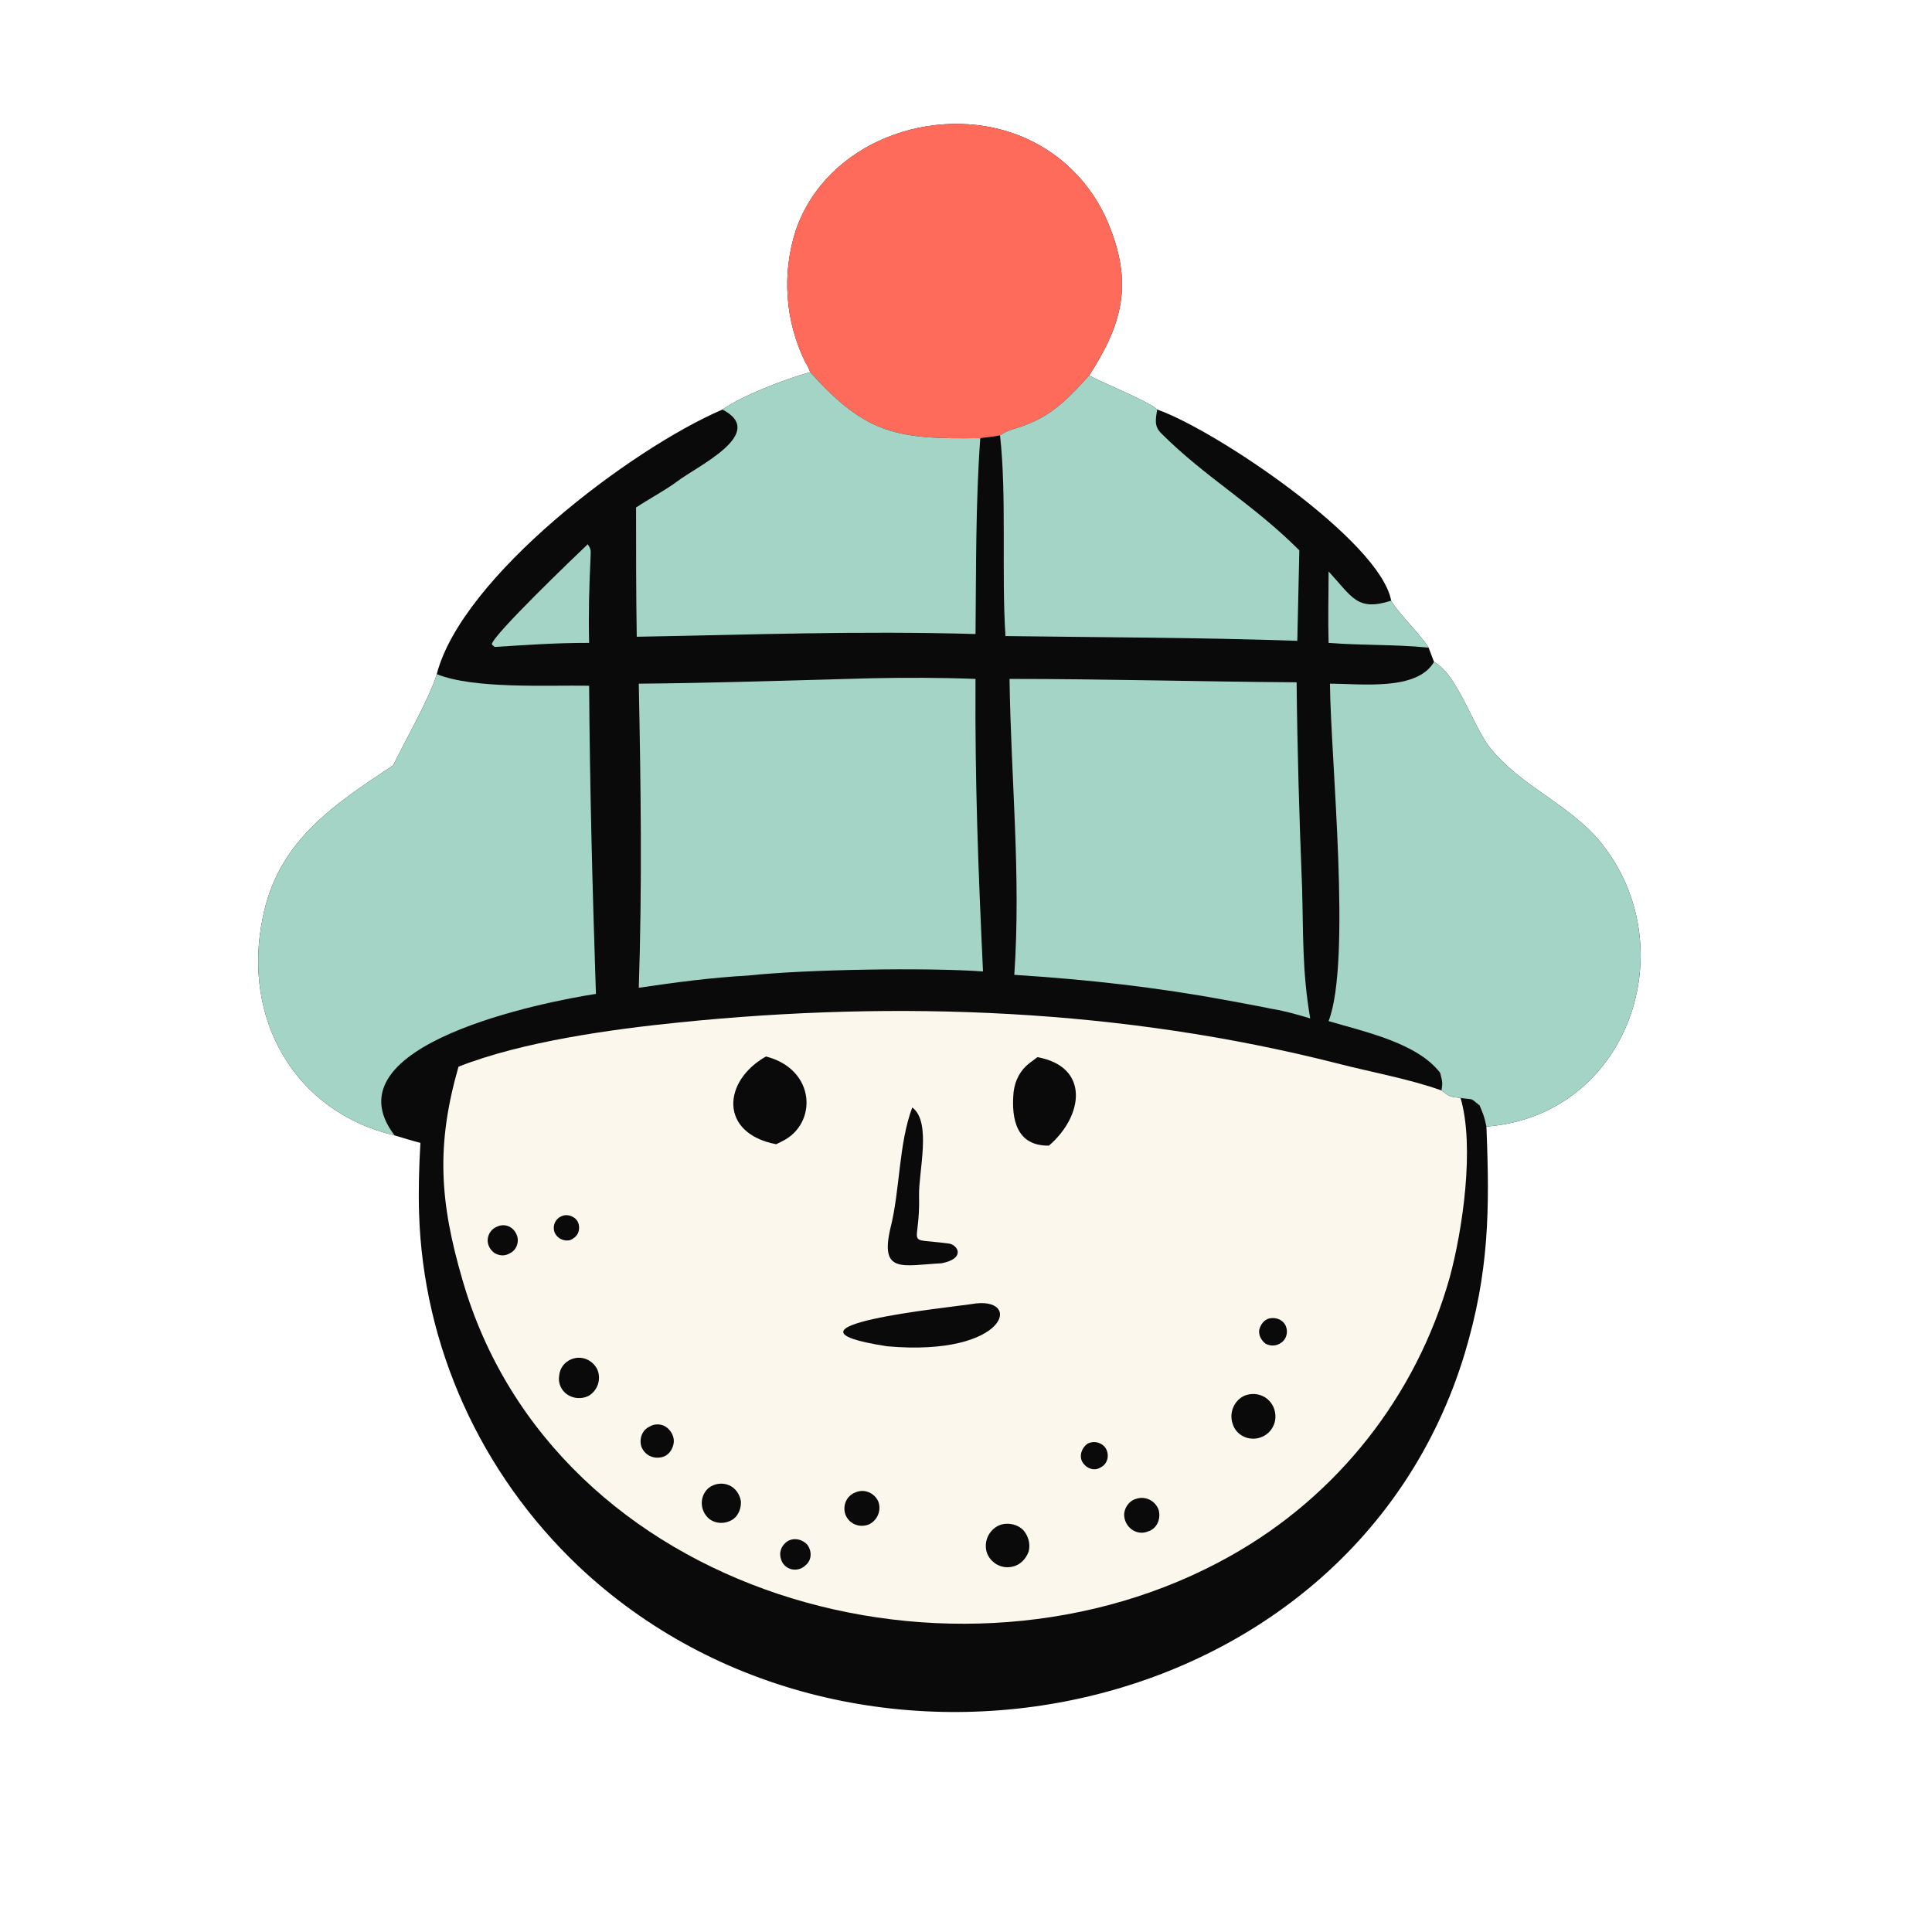
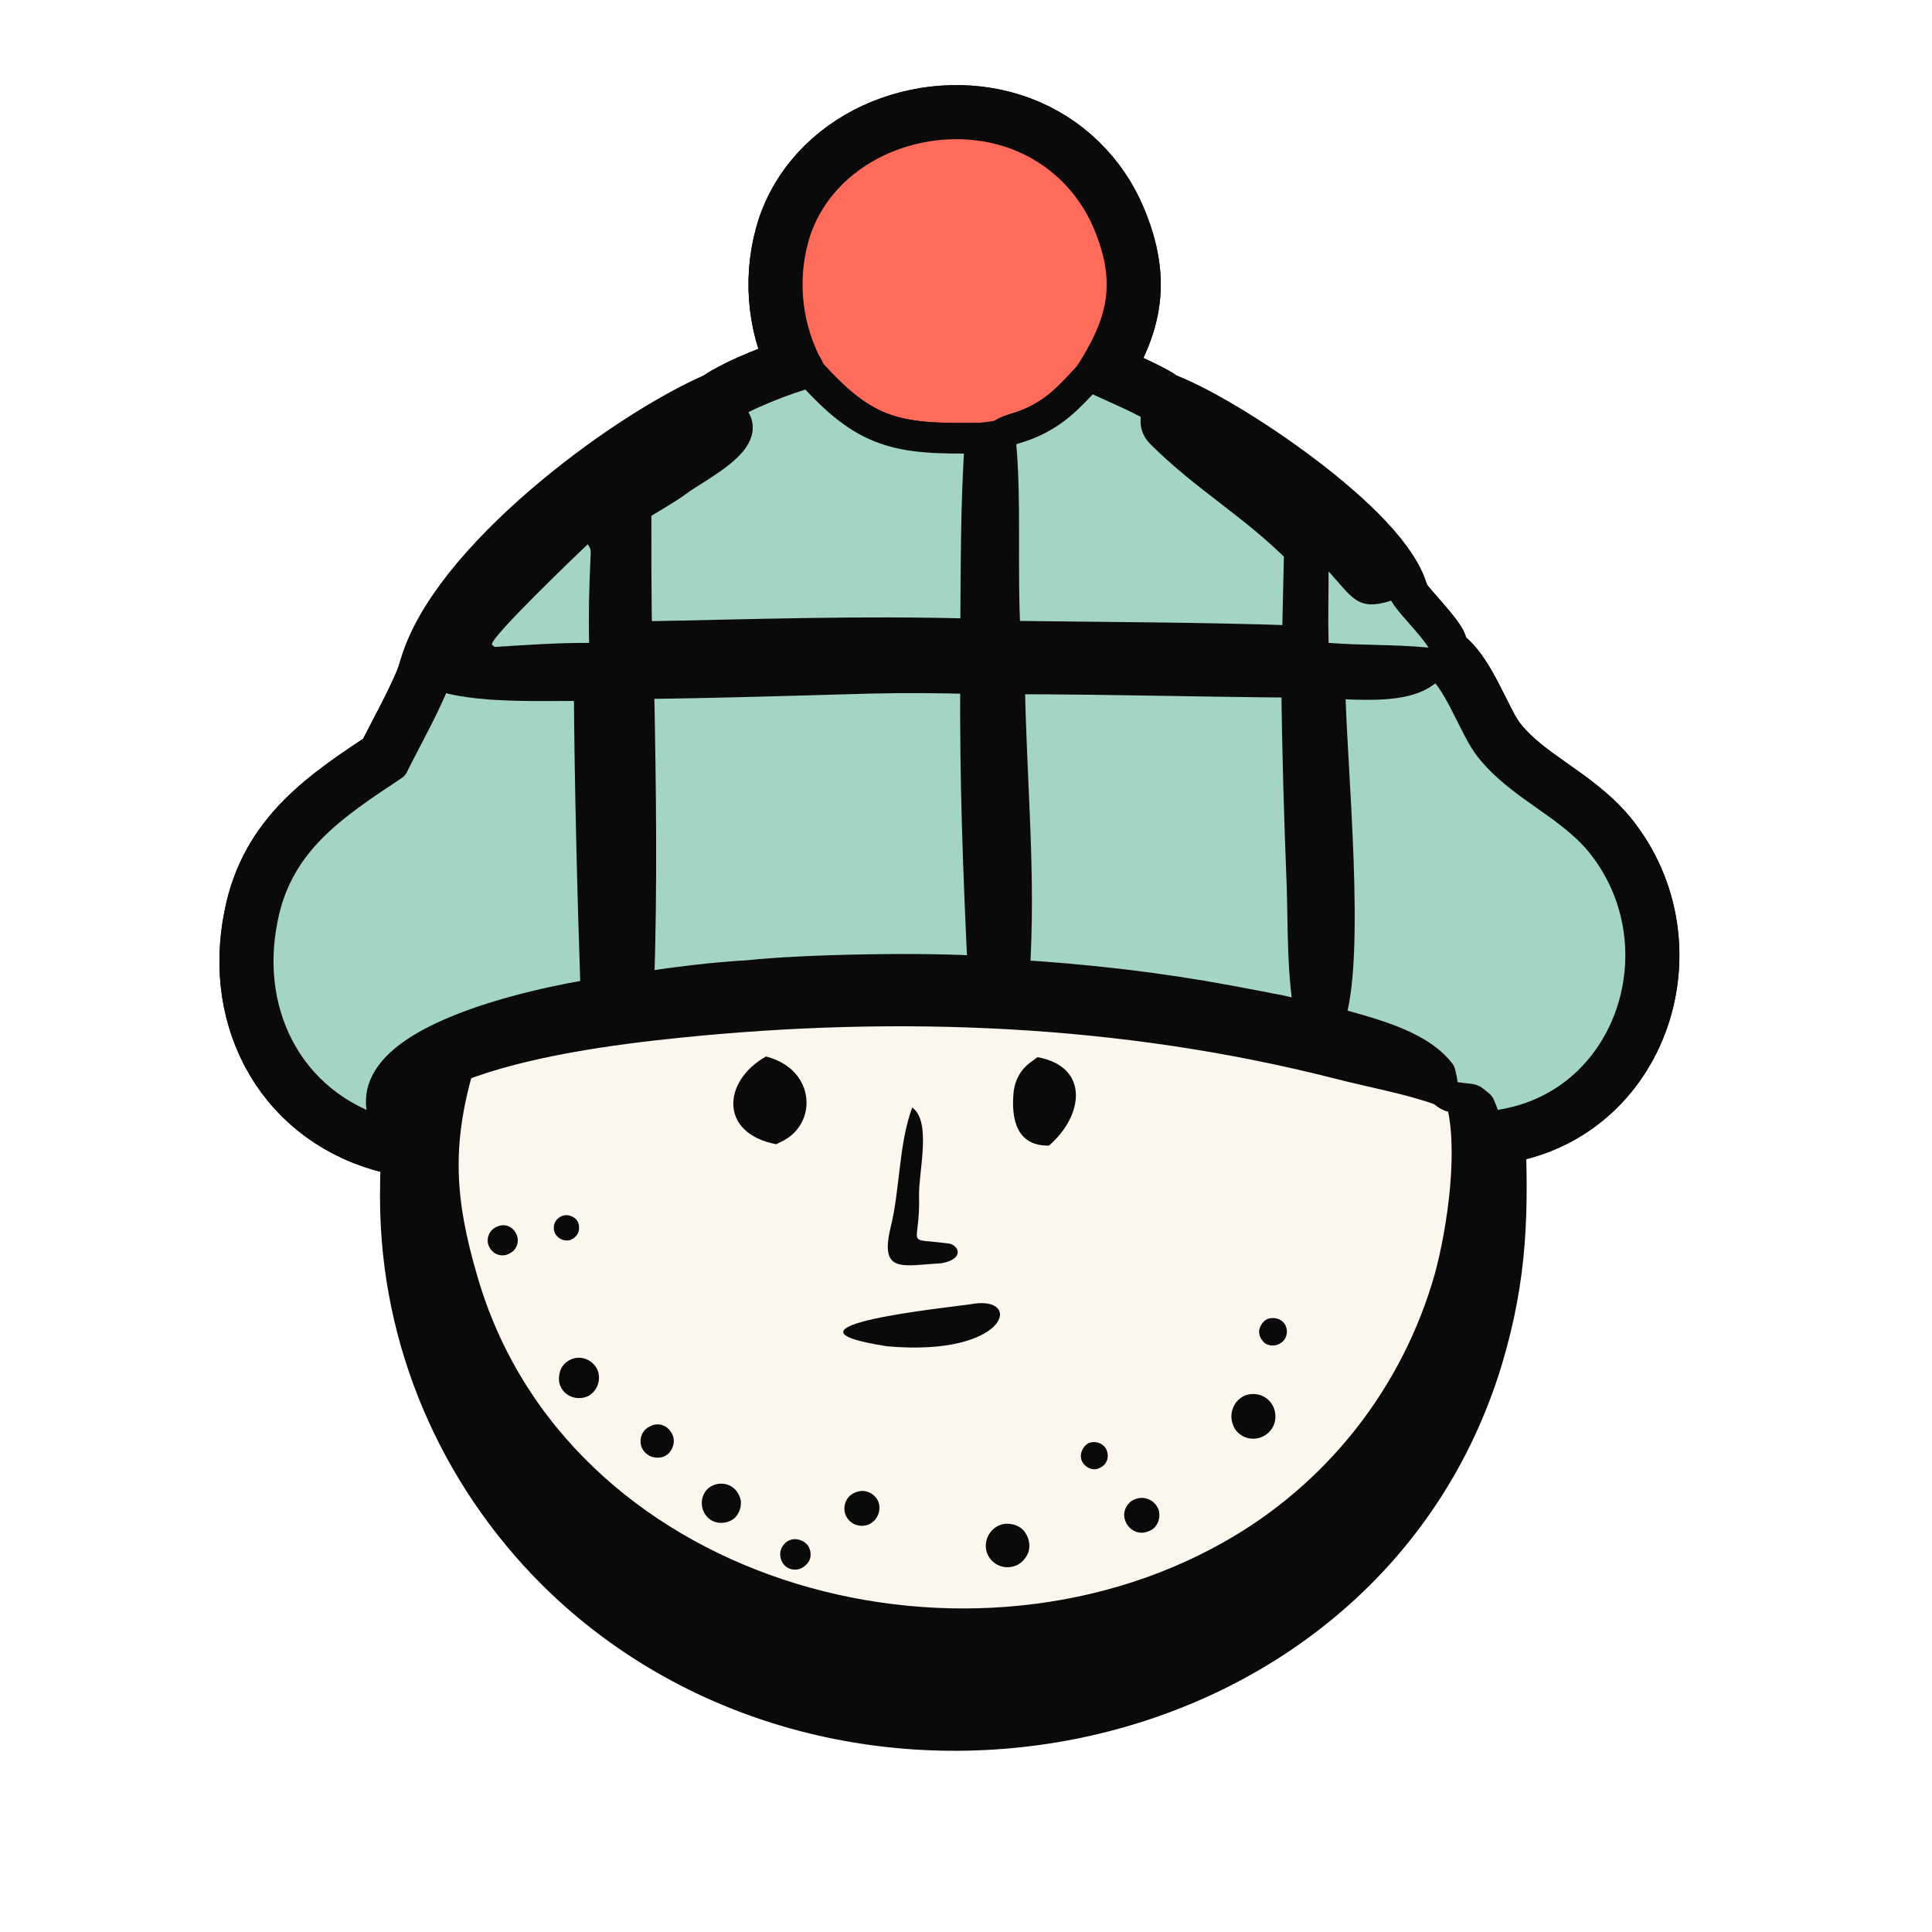
<svg xmlns="http://www.w3.org/2000/svg" viewBox="36 377 284 284">
+   <g data-outlined="1" fill="#0a0a0a" stroke="#0a0a0a" stroke-width="11.4" stroke-linejoin="round">
+     <path d="M155.1 431.7C154.9 431.2 154.7 430.7 154.4 430.3C151.4 424.2 150.9 417.2 153 410.8C157.5 397.8 173.3 392.2 185.5 396.8C191.6 399.1 196.4 403.8 198.9 409.8C202.6 418.7 201 424.6 196.1 432.2L196.9 432.6C198.7 433.5 205.2 436.2 206.1 437.2C214.7 440.2 238.9 456.5 240.5 465.3C241.4 467 244.6 470 246 472.2L246.8 474.3C250.3 476.2 252.6 484 255.1 487C259.6 492.6 266.5 495.1 271.2 500.7C283.9 516.2 275.4 541 254.5 542.6C255 554.9 254.9 564 251.3 576C234.6 631 161.5 645.5 121 607.2C106.7 593.6 98.2 575 97.6 555.3C97.5 551.8 97.6 548.5 97.8 545C97.3 544.9 94.3 544 94 543.9C79.2 540.4 71.6 526.7 74.6 512C76.8 500.7 84.9 495.4 93.8 489.5C95.4 486.2 99.3 479.3 100.2 476.1C103.9 461.8 128.7 443 142.2 437.2C145.2 435.1 151.5 432.7 155.1 431.7Z" />
+     <path d="M103.4 533.8C112.8 530.1 125.9 528.3 135.8 527.3C168.1 524 201 525.3 232.5 533.3C237.5 534.6 243.2 535.6 247.9 537.3C249.2 538.3 249.1 538.2 250.7 538.4C252.8 545.6 251 557.8 249.1 564.8C244.2 582.2 232.6 596.9 216.9 605.7C176.8 628.3 117.4 611.6 104 565.2C100.6 553.6 100.1 545.3 103.4 533.8Z" />
+     <path d="M178.8 568.7C186.5 567.3 184.3 576.5 166.4 574.9C147.6 572 175.6 569.2 178.8 568.7Z" />
+     <path d="M148.6 532.3C156 534.2 156.2 542.3 150.9 544.8L150.1 545.2C141.7 543.6 142.2 535.9 148.6 532.3Z" />
+     <path d="M170.1 539.8C173 541.9 171 549.3 171.1 552.8C171.3 560.6 168.7 558.9 175.5 559.8C176.8 560 178 562 174.4 562.7C168.7 563 165.3 564.3 166.9 557.5C168.3 552 168.1 545.1 170.1 539.8Z" />
+     <path d="M100.2 476.1C105.7 478.3 116.2 477.7 122.6 477.8C122.7 492.9 123.1 508 123.6 523.1C116.4 524.2 83.8 530.5 94 543.9C79.2 540.4 71.6 526.7 74.6 512C76.8 500.7 84.9 495.4 93.8 489.5C95.4 486.2 99.3 479.3 100.2 476.1Z" />
+     <path d="M246.8 474.3C250.3 476.2 252.6 484 255.1 487C259.6 492.6 266.5 495.1 271.2 500.7C283.9 516.2 275.4 541 254.5 542.6C254.2 541.2 254.1 540.9 253.5 539.5C252 538.3 252.8 538.7 250.7 538.4C249.1 538.2 249.2 538.3 247.9 537.3C248.1 536 248 536 247.7 534.7C244.3 530.3 236.7 528.7 231.3 527.1C234.7 518.3 231.6 488.5 231.5 477.5C236.1 477.5 244.3 478.6 246.8 474.3Z" />
+     <path d="M155.1 431.7C154.9 431.2 154.7 430.7 154.4 430.3C151.4 424.2 150.9 417.2 153 410.8C157.5 397.8 173.3 392.2 185.5 396.8C191.6 399.1 196.4 403.8 198.9 409.8C202.6 418.7 201 424.6 196.1 432.2C193.2 435.4 190.9 437.9 186.7 439.5C185.4 440 184.1 440.2 183 441C181.9 441.2 181.1 441.3 180.1 441.4C168 441.6 163.3 440.9 155.1 431.7Z" />
+     <path d="M155.1 431.7C163.3 440.9 168 441.6 180.1 441.4C179.4 451.1 179.5 460.6 179.4 470.2C162 469.7 146.9 470.3 129.6 470.6C129.5 464.2 129.5 457.9 129.5 451.6C131.3 450.4 133.9 449 135.5 447.8C138.5 445.5 148.9 440.7 142.2 437.2C145.2 435.1 151.5 432.7 155.1 431.7Z" />
+     <path d="M196.1 432.2L196.9 432.6C198.7 433.5 205.2 436.2 206.1 437.2C205.9 438.6 205.6 439.6 206.7 440.7C213.2 447.2 220.1 451 227 457.9L226.7 471.2C212.3 470.7 198.2 470.7 183.8 470.5C183.2 461.2 184 449.8 183 441C184.1 440.2 185.4 440 186.7 439.5C190.9 437.9 193.2 435.4 196.1 432.2Z" />
+     <path d="M231.3 461C234.8 464.8 235.5 466.9 240.5 465.3C241.4 467 244.6 470 246 472.2C240.9 471.7 236.4 471.9 231.3 471.5C231.2 467.9 231.3 464.6 231.3 461Z" />
+     <path d="M164.2 476.7C169.2 476.6 174.3 476.6 179.4 476.8C179.3 492 179.8 504.8 180.5 519.8C172.2 519.2 154.3 519.5 146 520.4C140.6 520.7 135.3 521.4 129.9 522.2C130.4 507 130.2 492.8 129.9 477.5C141.4 477.4 152.6 477 164.2 476.7Z" />
+     <path d="M184.4 476.8C198.3 476.8 212.5 477.2 226.6 477.3C226.7 487.3 227 497.4 227.4 507.4C227.6 514.2 227.4 519.8 228.6 526.7C227.2 526.3 225.9 525.9 224.5 525.6C223.7 525.4 222.8 525.3 222 525.1L216.7 524.1C205.9 522.1 196 521 185.1 520.3C186.1 505.6 184.6 491.5 184.4 476.8Z" />
+     <path d="M122.4 457C123 457.9 122.8 458 122.8 459.2C122.6 463.3 122.5 467.4 122.6 471.5C117.5 471.5 113.6 471.8 108.7 472.1C108.3 471.7 108.4 471.9 108.3 471.7C108.4 470.4 120.5 458.8 122.4 457Z" />
+   </g>
  <path fill="#0a0a0a" d="M155.1 431.7C154.9 431.2 154.7 430.7 154.4 430.3C151.4 424.2 150.9 417.2 153 410.8C157.5 397.8 173.3 392.2 185.5 396.8C191.6 399.1 196.4 403.8 198.9 409.8C202.6 418.7 201 424.6 196.1 432.2L196.9 432.6C198.7 433.5 205.2 436.2 206.1 437.2C214.7 440.2 238.9 456.5 240.5 465.3C241.4 467 244.6 470 246 472.2L246.8 474.3C250.3 476.2 252.6 484 255.1 487C259.6 492.6 266.5 495.1 271.2 500.7C283.9 516.2 275.4 541 254.5 542.6C255 554.9 254.9 564 251.3 576C234.6 631 161.5 645.5 121 607.2C106.7 593.6 98.2 575 97.6 555.3C97.5 551.8 97.6 548.5 97.8 545C97.3 544.9 94.3 544 94 543.9C79.2 540.4 71.6 526.7 74.6 512C76.8 500.7 84.9 495.4 93.8 489.5C95.4 486.2 99.3 479.3 100.2 476.1C103.9 461.8 128.7 443 142.2 437.2C145.2 435.1 151.5 432.7 155.1 431.7Z" />
-   <path fill="#fbf7ec" d="M103.4 533.8C112.8 530.1 125.9 528.3 135.8 527.3C168.1 524 201 525.3 232.5 533.3C237.5 534.6 243.2 535.6 247.9 537.3C249.2 538.3 249.1 538.2 250.7 538.4C252.8 545.6 251 557.8 249.1 564.8C244.2 582.2 232.6 596.9 216.9 605.7C176.8 628.3 117.4 611.6 104 565.2C100.6 553.6 100.1 545.3 103.4 533.8Z" />
+   <path stroke="#0a0a0a" stroke-width="4.5" stroke-linejoin="round" fill="#fbf7ec" d="M103.4 533.8C112.8 530.1 125.9 528.3 135.8 527.3C168.1 524 201 525.3 232.5 533.3C237.5 534.6 243.2 535.6 247.9 537.3C249.2 538.3 249.1 538.2 250.7 538.4C252.8 545.6 251 557.8 249.1 564.8C244.2 582.2 232.6 596.9 216.9 605.7C176.8 628.3 117.4 611.6 104 565.2C100.6 553.6 100.1 545.3 103.4 533.8Z" />
  <path fill="#0a0a0a" d="M178.8 568.7C186.5 567.3 184.3 576.5 166.4 574.9C147.6 572 175.6 569.2 178.8 568.7Z" />
  <path fill="#0a0a0a" d="M148.6 532.3C156 534.2 156.2 542.3 150.9 544.8L150.1 545.2C141.7 543.6 142.2 535.9 148.6 532.3Z" />
  <path fill="#0a0a0a" d="M170.1 539.8C173 541.9 171 549.3 171.1 552.8C171.3 560.6 168.7 558.9 175.5 559.8C176.8 560 178 562 174.4 562.7C168.7 563 165.3 564.3 166.9 557.5C168.3 552 168.1 545.1 170.1 539.8Z" />
  <path fill="#0a0a0a" d="M188.5 532.4C196.2 533.8 195.3 541 190.2 545.4C185.5 545.5 184.6 541.6 185 537.5C185.2 535.8 186 534.3 187.3 533.3L188.5 532.4Z" />
  <path fill="#0a0a0a" d="M219.1 582.1C220.9 581.5 222.7 582.4 223.3 584.1C223.9 585.9 223 587.7 221.3 588.3C219.6 588.9 217.7 588 217.2 586.3C216.6 584.6 217.5 582.7 219.1 582.1Z" />
  <path fill="#0a0a0a" d="M183.2 601.1C184.3 600.8 185.6 601.1 186.4 601.9C187.2 602.8 187.5 604 187.2 605.1C186.8 606.2 185.9 607.1 184.8 607.3C183.1 607.7 181.4 606.6 181 605C180.6 603.3 181.6 601.6 183.2 601.1Z" />
  <path fill="#0a0a0a" d="M120 576.8C121.5 576.2 123.1 576.9 123.8 578.3C124.4 579.7 123.9 581.4 122.5 582.2C121.5 582.7 120.3 582.6 119.4 582C118.5 581.4 118 580.3 118.2 579.2C118.3 578.1 119 577.2 120 576.8Z" />
  <path fill="#0a0a0a" d="M140.2 595.7C141 595.1 142.1 594.9 143.1 595.3C144.1 595.7 144.7 596.6 144.9 597.6C145 598.6 144.6 599.7 143.8 600.3C142.5 601.2 140.7 601 139.8 599.8C138.8 598.5 139 596.7 140.2 595.7Z" />
  <path fill="#0a0a0a" d="M203.1 597.3C204.4 596.9 205.8 597.6 206.3 598.9C206.7 600.2 206.1 601.7 204.8 602.1C203.9 602.5 202.9 602.3 202.2 601.7C201.5 601.1 201.1 600.1 201.3 599.2C201.5 598.3 202.2 597.5 203.1 597.3Z" />
  <path fill="#0a0a0a" d="M161.7 596.4C163 595.8 164.5 596.4 165.1 597.7C165.6 599 165 600.5 163.7 601.1C162.4 601.6 160.9 601.1 160.3 599.7C159.8 598.4 160.4 596.9 161.7 596.4Z" />
  <path fill="#0a0a0a" d="M131.5 586.7C132.3 586.2 133.4 586.3 134.1 586.9C134.8 587.5 135.2 588.4 135 589.3C134.8 590.2 134.2 591 133.3 591.2C132 591.5 130.8 590.9 130.3 589.7C129.9 588.5 130.4 587.2 131.5 586.7Z" />
  <path fill="#0a0a0a" d="M151.7 603.6C152.6 603 153.9 603.2 154.7 604.1C155.4 605.1 155.3 606.4 154.4 607.1C153.8 607.7 152.9 607.9 152.1 607.6C151.3 607.3 150.8 606.6 150.7 605.7C150.6 604.9 151 604.1 151.7 603.6Z" />
  <path fill="#0a0a0a" d="M109.1 557.3C110.2 556.8 111.4 557.3 111.9 558.4C112.4 559.4 112 560.7 111 561.2C110.2 561.7 109.4 561.6 108.7 561.2C108 560.7 107.6 559.9 107.7 559.1C107.8 558.3 108.3 557.6 109.1 557.3Z" />
  <path fill="#0a0a0a" d="M222.6 570.8C223.6 570.6 224.6 571 225 571.9C225.4 572.8 225.1 573.9 224.3 574.4C223.6 574.9 222.7 574.9 222 574.5C221.4 574 221 573.3 221.1 572.5C221.3 571.7 221.8 571 222.6 570.8Z" />
  <path fill="#0a0a0a" d="M195.9 589.2C196.9 588.7 198.1 589.1 198.6 590C199.1 591 198.8 592.2 197.8 592.7C196.9 593.3 195.7 592.9 195.1 591.9C194.6 591 195 589.8 195.9 589.2Z" />
  <path fill="#0a0a0a" d="M118.5 555.8C119.1 555.5 119.8 555.6 120.4 556C121 556.4 121.2 557.1 121.1 557.8C121 558.5 120.5 559 119.8 559.3C118.9 559.5 117.9 559.1 117.5 558.1C117.2 557.2 117.6 556.2 118.5 555.8Z" />
-   <path fill="#a4d4c5" d="M100.2 476.1C105.7 478.3 116.2 477.7 122.6 477.8C122.7 492.9 123.1 508 123.6 523.1C116.4 524.2 83.8 530.5 94 543.9C79.2 540.4 71.6 526.7 74.6 512C76.8 500.7 84.9 495.4 93.8 489.5C95.4 486.2 99.3 479.3 100.2 476.1Z" />
-   <path fill="#a4d4c5" d="M246.8 474.3C250.3 476.2 252.6 484 255.1 487C259.6 492.6 266.5 495.1 271.2 500.7C283.9 516.2 275.4 541 254.5 542.6C254.2 541.2 254.1 540.9 253.5 539.5C252 538.3 252.8 538.7 250.7 538.4C249.1 538.2 249.2 538.3 247.9 537.3C248.1 536 248 536 247.7 534.7C244.3 530.3 236.7 528.7 231.3 527.1C234.7 518.3 231.6 488.5 231.5 477.5C236.1 477.5 244.3 478.6 246.8 474.3Z" />
-   <path fill="#ff6b5a" d="M155.1 431.7C154.9 431.2 154.7 430.7 154.4 430.3C151.4 424.2 150.9 417.2 153 410.8C157.5 397.8 173.3 392.2 185.5 396.8C191.6 399.1 196.4 403.8 198.9 409.8C202.6 418.7 201 424.6 196.1 432.2C193.2 435.4 190.9 437.9 186.7 439.5C185.4 440 184.1 440.2 183 441C181.9 441.2 181.1 441.3 180.1 441.4C168 441.6 163.3 440.9 155.1 431.7Z" />
-   <path fill="#a4d4c5" d="M155.1 431.7C163.3 440.9 168 441.6 180.1 441.4C179.4 451.1 179.5 460.6 179.4 470.2C162 469.7 146.9 470.3 129.6 470.6C129.5 464.2 129.5 457.9 129.5 451.6C131.3 450.4 133.9 449 135.5 447.8C138.5 445.5 148.9 440.7 142.2 437.2C145.2 435.1 151.5 432.7 155.1 431.7Z" />
-   <path fill="#a4d4c5" d="M196.1 432.2L196.9 432.6C198.7 433.5 205.2 436.2 206.1 437.2C205.9 438.6 205.6 439.6 206.7 440.7C213.2 447.2 220.1 451 227 457.9L226.7 471.2C212.3 470.7 198.2 470.7 183.8 470.5C183.2 461.2 184 449.8 183 441C184.1 440.2 185.4 440 186.7 439.5C190.9 437.9 193.2 435.4 196.1 432.2Z" />
+   <path stroke="#0a0a0a" stroke-width="4.5" stroke-linejoin="round" fill="#a4d4c5" d="M100.2 476.1C105.7 478.3 116.2 477.7 122.6 477.8C122.7 492.9 123.1 508 123.6 523.1C116.4 524.2 83.8 530.5 94 543.9C79.2 540.4 71.6 526.7 74.6 512C76.8 500.7 84.9 495.4 93.8 489.5C95.4 486.2 99.3 479.3 100.2 476.1Z" />
+   <path stroke="#0a0a0a" stroke-width="4.5" stroke-linejoin="round" fill="#a4d4c5" d="M246.8 474.3C250.3 476.2 252.6 484 255.1 487C259.6 492.6 266.5 495.1 271.2 500.7C283.9 516.2 275.4 541 254.5 542.6C254.2 541.2 254.1 540.9 253.5 539.5C252 538.3 252.8 538.7 250.7 538.4C249.1 538.2 249.2 538.3 247.9 537.3C248.1 536 248 536 247.7 534.7C244.3 530.3 236.7 528.7 231.3 527.1C234.7 518.3 231.6 488.5 231.5 477.5C236.1 477.5 244.3 478.6 246.8 474.3Z" />
+   <path stroke="#0a0a0a" stroke-width="4.5" stroke-linejoin="round" fill="#ff6b5a" d="M155.1 431.7C154.9 431.2 154.7 430.7 154.4 430.3C151.4 424.2 150.9 417.2 153 410.8C157.5 397.8 173.3 392.2 185.5 396.8C191.6 399.1 196.4 403.8 198.9 409.8C202.6 418.7 201 424.6 196.1 432.2C193.2 435.4 190.9 437.9 186.7 439.5C185.4 440 184.1 440.2 183 441C181.9 441.2 181.1 441.3 180.1 441.4C168 441.6 163.3 440.9 155.1 431.7Z" />
+   <path stroke="#0a0a0a" stroke-width="4.5" stroke-linejoin="round" fill="#a4d4c5" d="M155.1 431.7C163.3 440.9 168 441.6 180.1 441.4C179.4 451.1 179.5 460.6 179.4 470.2C162 469.7 146.9 470.3 129.6 470.6C129.5 464.2 129.5 457.9 129.5 451.6C131.3 450.4 133.9 449 135.5 447.8C138.5 445.5 148.9 440.7 142.2 437.2C145.2 435.1 151.5 432.7 155.1 431.7Z" />
+   <path stroke="#0a0a0a" stroke-width="4.5" stroke-linejoin="round" fill="#a4d4c5" d="M196.1 432.2L196.9 432.6C198.7 433.5 205.2 436.2 206.1 437.2C205.9 438.6 205.6 439.6 206.7 440.7C213.2 447.2 220.1 451 227 457.9L226.7 471.2C212.3 470.7 198.2 470.7 183.8 470.5C183.2 461.2 184 449.8 183 441C184.1 440.2 185.4 440 186.7 439.5C190.9 437.9 193.2 435.4 196.1 432.2Z" />
  <path fill="#a4d4c5" d="M231.3 461C234.8 464.8 235.5 466.9 240.5 465.3C241.4 467 244.6 470 246 472.2C240.9 471.7 236.4 471.9 231.3 471.5C231.2 467.9 231.3 464.6 231.3 461Z" />
-   <path fill="#a4d4c5" d="M164.2 476.7C169.2 476.6 174.3 476.6 179.4 476.8C179.3 492 179.8 504.8 180.5 519.8C172.2 519.2 154.3 519.5 146 520.4C140.6 520.7 135.3 521.4 129.9 522.2C130.4 507 130.2 492.8 129.9 477.5C141.4 477.4 152.6 477 164.2 476.7Z" />
-   <path fill="#a4d4c5" d="M184.4 476.8C198.3 476.8 212.5 477.2 226.6 477.3C226.7 487.3 227 497.4 227.4 507.4C227.6 514.2 227.4 519.8 228.6 526.7C227.2 526.3 225.9 525.9 224.5 525.6C223.7 525.4 222.8 525.3 222 525.1L216.7 524.1C205.9 522.1 196 521 185.1 520.3C186.1 505.6 184.6 491.5 184.4 476.8Z" />
+   <path stroke="#0a0a0a" stroke-width="4.5" stroke-linejoin="round" fill="#a4d4c5" d="M164.2 476.7C169.2 476.6 174.3 476.6 179.4 476.8C179.3 492 179.8 504.8 180.5 519.8C172.2 519.2 154.3 519.5 146 520.4C140.6 520.7 135.3 521.4 129.9 522.2C130.4 507 130.2 492.8 129.9 477.5C141.4 477.4 152.6 477 164.2 476.7Z" />
+   <path stroke="#0a0a0a" stroke-width="4.5" stroke-linejoin="round" fill="#a4d4c5" d="M184.4 476.8C198.3 476.8 212.5 477.2 226.6 477.3C226.7 487.3 227 497.4 227.4 507.4C227.6 514.2 227.4 519.8 228.6 526.7C227.2 526.3 225.9 525.9 224.5 525.6C223.7 525.4 222.8 525.3 222 525.1L216.7 524.1C205.9 522.1 196 521 185.1 520.3C186.1 505.6 184.6 491.5 184.4 476.8Z" />
  <path fill="#a4d4c5" d="M122.4 457C123 457.9 122.8 458 122.8 459.2C122.6 463.3 122.5 467.4 122.6 471.5C117.5 471.5 113.6 471.8 108.7 472.1C108.3 471.7 108.4 471.9 108.3 471.7C108.4 470.4 120.5 458.8 122.4 457Z" />
</svg>
